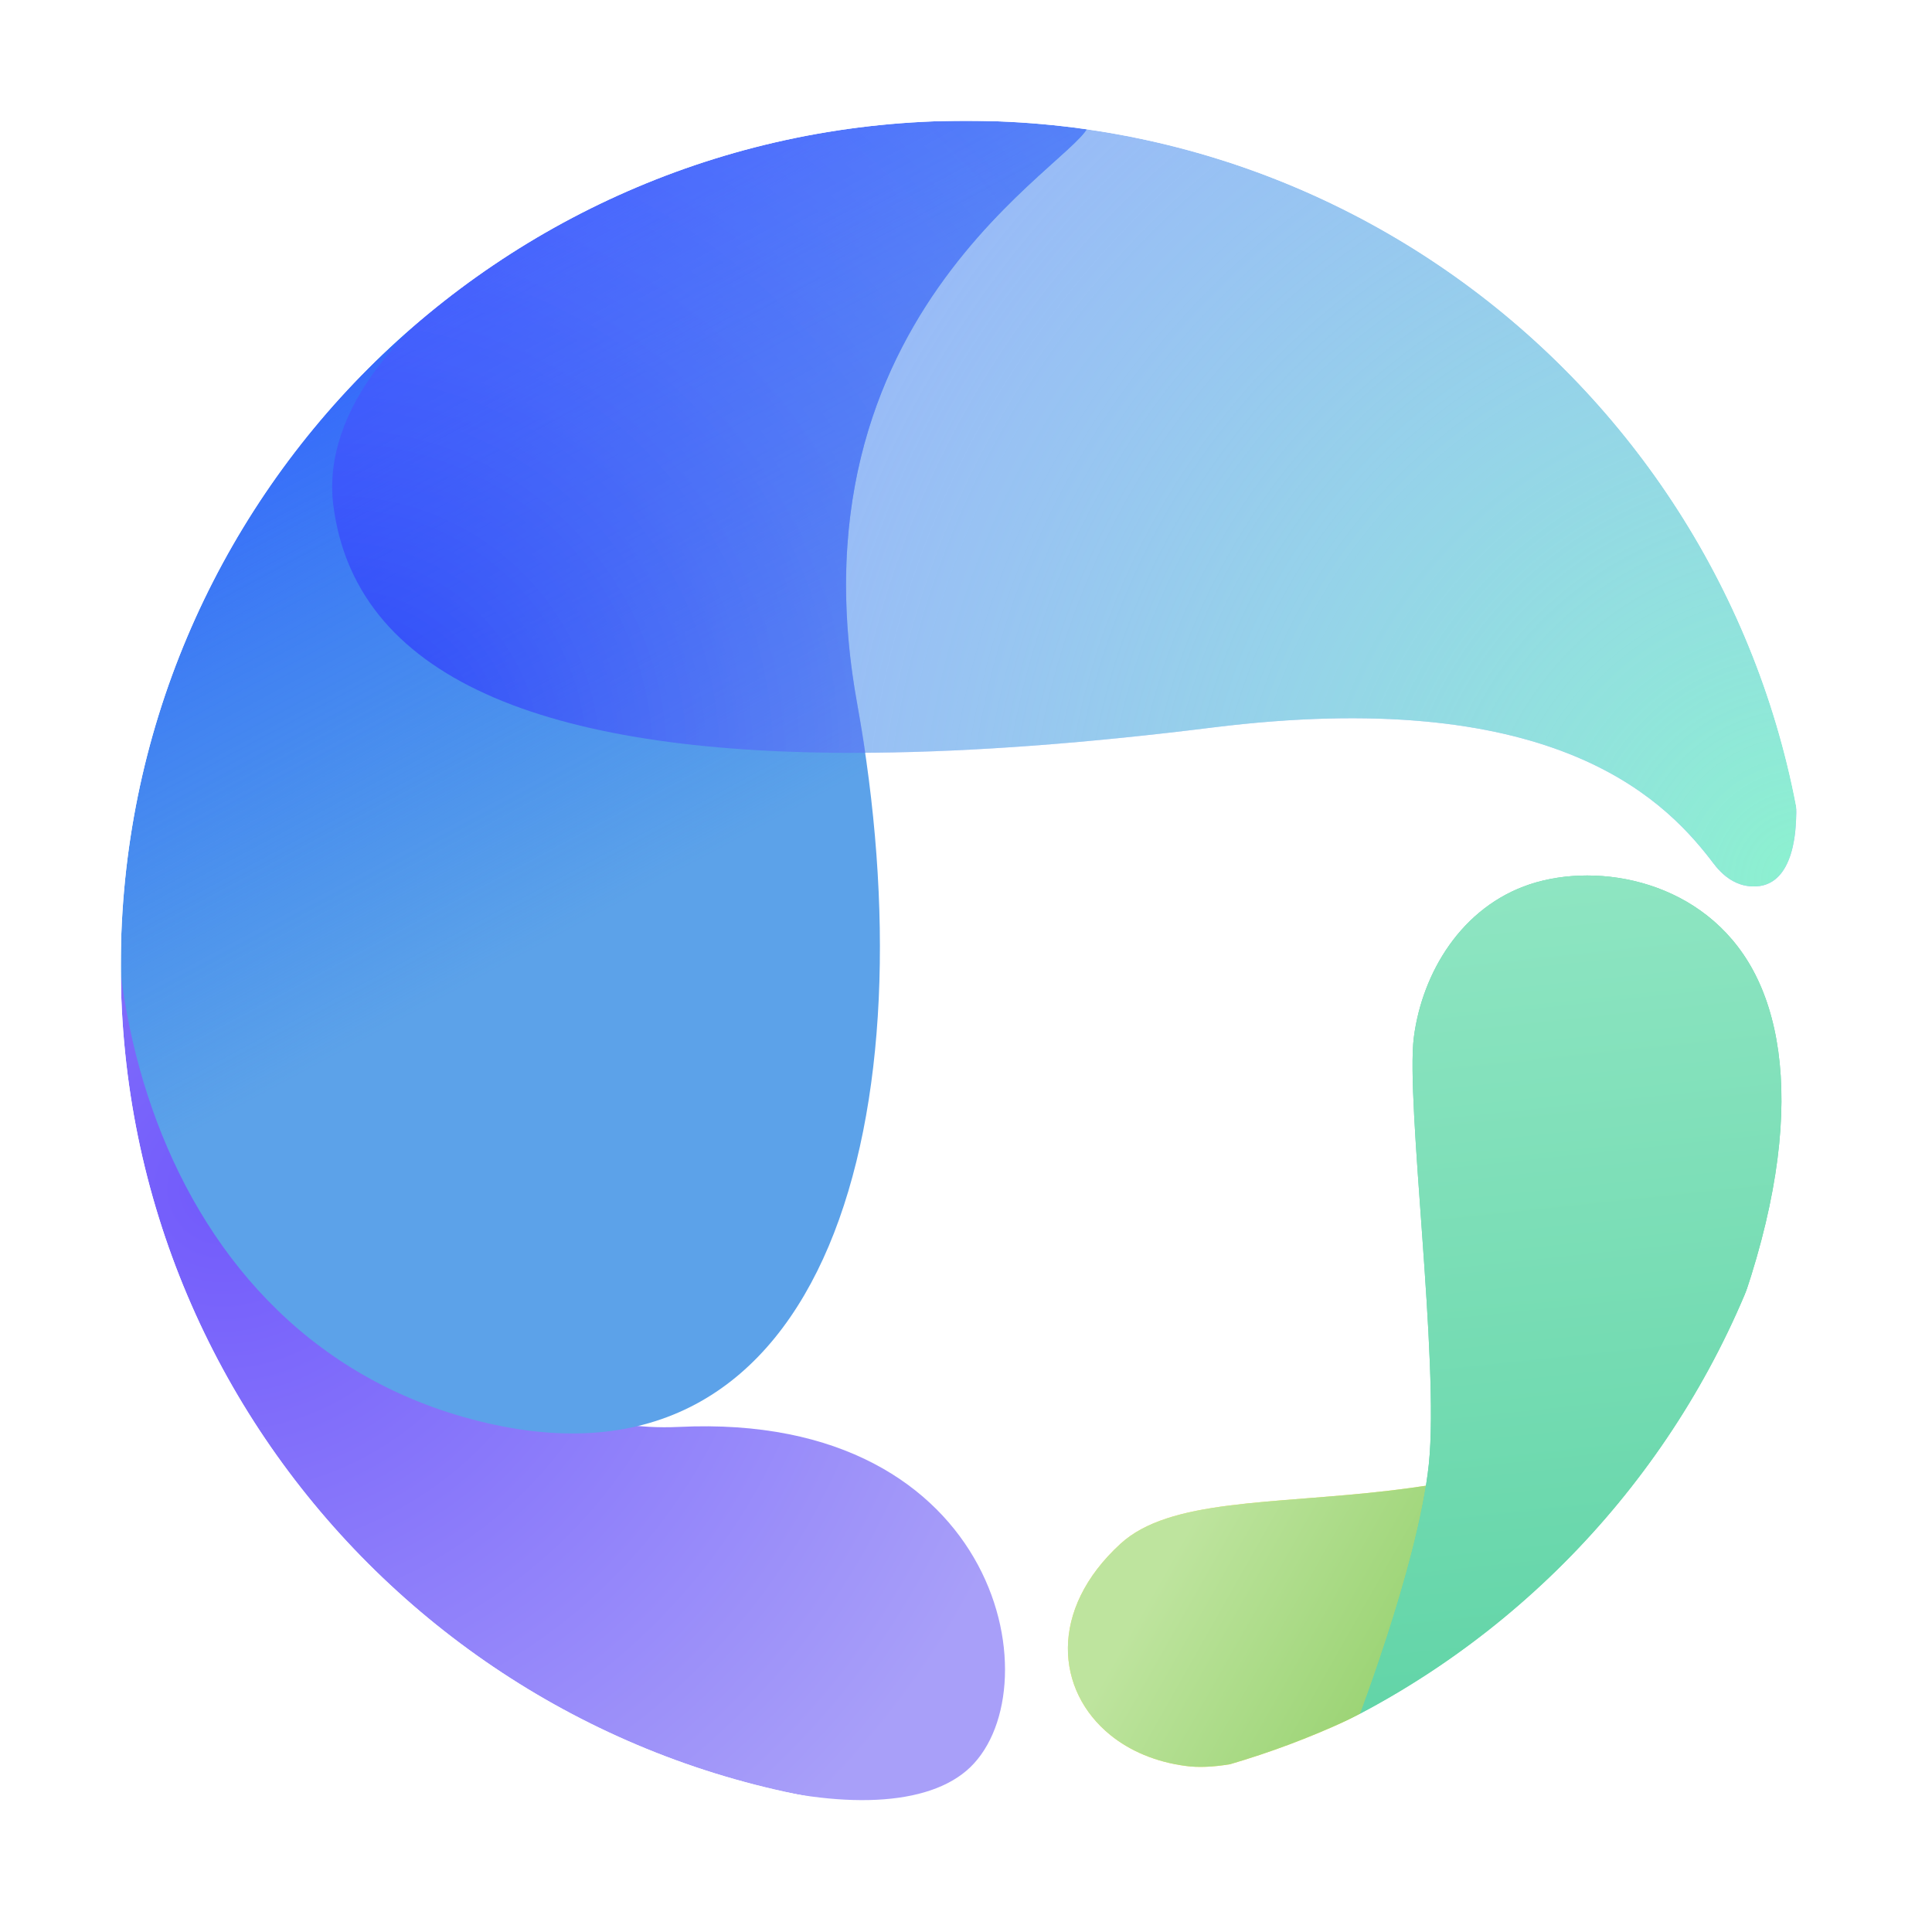
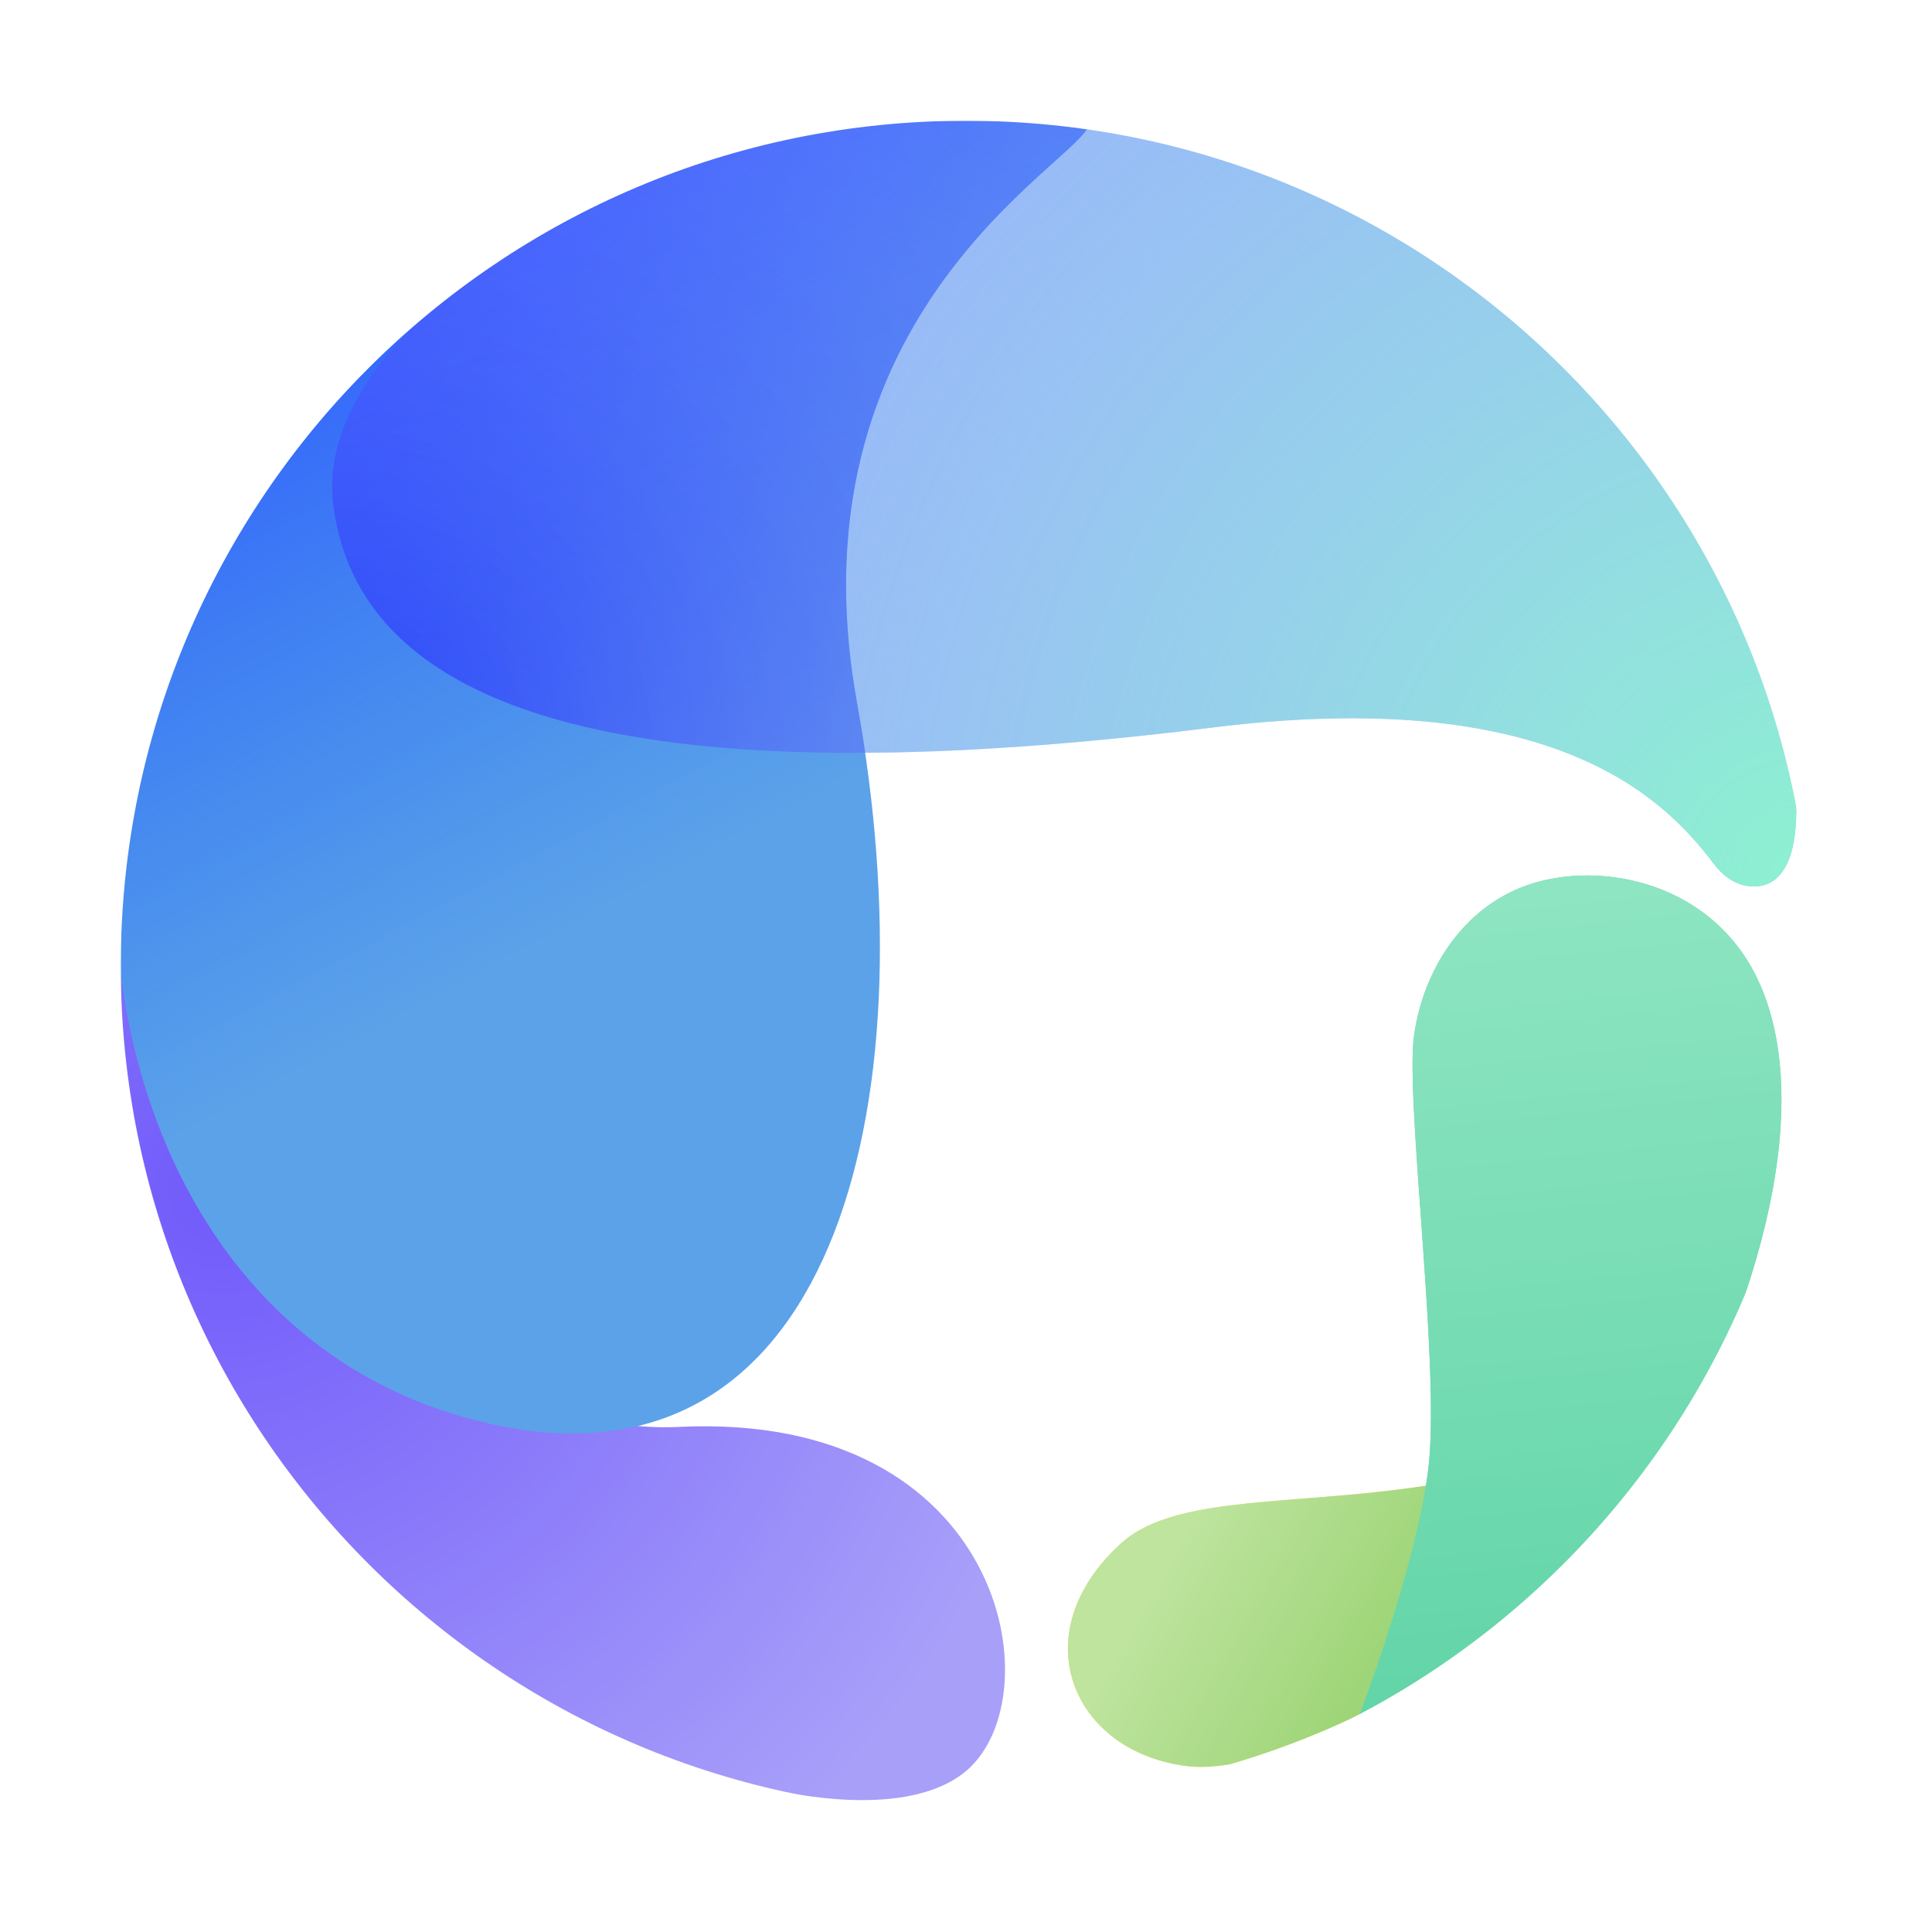
- <svg xmlns="http://www.w3.org/2000/svg" viewBox="0 0 16 16" width="16" height="16" fill="none" customFrame="#000000" mask="url(#mask_0)">
+ <svg xmlns="http://www.w3.org/2000/svg" viewBox="0 0 16 16" width="16" height="16" fill="none" customFrame="#000000">
  <mask id="mask_1" width="14" height="14" x="1" y="1" maskUnits="userSpaceOnUse">
    <g filter="url(#pixso_custom_mask_type_outline)">
      <circle id="椭圆形" cx="8" cy="8" r="7" fill="rgb(255,255,255)" />
      <circle id="椭圆形" cx="8" cy="8" r="6.857" stroke="rgb(151,151,151)" stroke-opacity="0" stroke-width="0.286" />
    </g>
  </mask>
  <defs>
    <filter id="pixso_custom_mask_type_outline">
      <feColorMatrix type="matrix" values="0 0 0 0 1 0 0 0 0 1 0 0 0 0 1 0 0 0 1 0 " />
    </filter>
    <radialGradient id="paint_radial_0" cx="0" cy="0" r="1" gradientUnits="userSpaceOnUse" gradientTransform="matrix(2.88324,6.47425,-6.47425,2.88324,6.47425,2.39917)">
      <stop stop-color="rgb(113,90,251)" offset="0" stop-opacity="1" />
      <stop stop-color="rgb(168,159,249)" offset="0.996" stop-opacity="1" />
    </radialGradient>
    <radialGradient id="paint_radial_1" cx="0" cy="0" r="1" gradientUnits="userSpaceOnUse" gradientTransform="matrix(-9.38306,7.94013,-7.94013,-9.38306,-0.0480053,6.415)">
      <stop stop-color="rgb(138,254,200)" offset="0" stop-opacity="1" />
      <stop stop-color="rgb(164,236,241)" offset="0.991" stop-opacity="0" />
    </radialGradient>
    <radialGradient id="paint_radial_2" cx="0" cy="0" r="1" gradientUnits="userSpaceOnUse" gradientTransform="matrix(8.77626,1.69557,-1.69557,8.77626,-1.68055,6.73624)">
      <stop stop-color="rgb(32,112,243)" offset="0" stop-opacity="0" />
      <stop stop-color="rgb(63,33,181)" offset="0.997" stop-opacity="1" />
    </radialGradient>
    <linearGradient id="paint_linear_0" x1="5.331" x2="8.051" y1="7.394" y2="2.323" gradientUnits="userSpaceOnUse">
      <stop stop-color="rgb(32,112,243)" offset="0" stop-opacity="0" />
      <stop stop-color="rgb(51,95,255)" offset="0.998" stop-opacity="1" />
    </linearGradient>
    <radialGradient id="paint_radial_3" cx="0" cy="0" r="1" gradientUnits="userSpaceOnUse" gradientTransform="matrix(-10.6932,-9.11255,9.11269,-10.6933,2.75098,6.2348)">
      <stop stop-color="rgb(25,24,255)" offset="0" stop-opacity="1" />
      <stop stop-color="rgb(255,255,255)" offset="1" stop-opacity="0" />
    </radialGradient>
    <linearGradient id="paint_linear_1" x1="4.633" x2="4.243" y1="0.221" y2="2.556" gradientUnits="userSpaceOnUse">
      <stop stop-color="rgb(190,228,158)" offset="0.086" stop-opacity="1" />
      <stop stop-color="rgb(154,211,115)" offset="1" stop-opacity="1" />
    </linearGradient>
    <linearGradient id="paint_linear_2" x1="2.051" x2="2.051" y1="0" y2="6.781" gradientUnits="userSpaceOnUse">
      <stop stop-color="rgb(142,229,194)" offset="0.004" stop-opacity="1" />
      <stop stop-color="rgb(99,213,168)" offset="0.979" stop-opacity="1" />
    </linearGradient>
  </defs>
-   <mask id="mask_0" width="14" height="14" x="1" y="1" maskUnits="userSpaceOnUse">
-     <g filter="url(#pixso_custom_mask_type_outline)">
-       <circle id="椭圆形" cx="8" cy="8" r="7" fill="rgb(255,255,255)" />
-       <circle id="椭圆形" cx="8" cy="8" r="6.857" stroke="rgb(151,151,151)" stroke-opacity="0" stroke-width="0.286" />
-     </g>
-   </mask>
  <rect id="light" width="16" height="16" x="0" y="0" />
  <g mask="url(#mask_1)">
    <path id="路径 11" d="M7.284 0C7.284 0 8.047 3.523 7.585 4.551C7.183 5.445 5.546 5.362 5.016 5.803C3.306 7.222 1.06 7.834 0.323 7.215C-0.414 6.596 0.003 4.234 2.701 4.365C5.398 4.496 7.284 0 7.284 0Z" fill="url(#paint_radial_0)" fill-rule="evenodd" transform="matrix(-1,0,0,1,8.32324,7.45215)" />
    <path id="路径 11" d="M7.284 0C7.284 0 7.324 0.183 7.379 0.478C7.38 0.48 7.38 0.483 7.381 0.486C7.512 1.18 7.721 2.118 7.724 3.117C7.724 3.125 7.734 3.498 7.734 3.505C7.734 3.938 7.693 4.312 7.585 4.551C7.183 5.445 5.546 5.362 5.016 5.803C3.306 7.222 1.06 7.834 0.323 7.215C0.116 7.041 0 6.73 0 6.375C0 5.466 0.761 4.271 2.701 4.365C4.724 4.464 6.29 1.959 6.947 0.701C6.998 0.604 7.043 0.515 7.082 0.435C7.214 0.167 7.284 0 7.284 0ZM7.325 1.927Q7.255 1.401 7.17 0.91Q6.776 1.659 6.235 2.4Q4.659 4.558 2.972 4.65C2.877 4.655 2.782 4.655 2.687 4.65Q1.469 4.591 0.839 5.171Q0.623 5.37 0.476 5.644C0.364 5.852 0.301 6.063 0.288 6.278C0.286 6.307 0.285 6.336 0.285 6.365C0.285 6.4 0.287 6.434 0.289 6.469Q0.316 6.836 0.507 6.996Q0.952 7.37 2.225 6.999Q3.617 6.593 4.833 5.583C5.002 5.442 5.362 5.303 5.913 5.165C6.726 4.961 7.197 4.717 7.324 4.434Q7.452 4.15 7.452 3.523C7.452 3.105 7.41 2.573 7.325 1.927Z" fill="rgb(151,151,151)" fill-opacity="0" fill-rule="evenodd" transform="matrix(-1,0,0,1,8.32324,7.45215)" />
    <path id="路径 8" d="M0.299 6.468C0.542 6.502 0.671 6.299 0.711 6.248C1.126 5.712 2.061 4.81 4.836 5.156C8.864 5.659 11.854 5.334 12.115 3.32C12.376 1.306 7.536 -0.821 4.142 0.32C0.747 1.461 -0.671 6.314 0.299 6.468Z" fill="rgb(151,170,252)" fill-rule="evenodd" transform="matrix(-1,0,0,1,14.876,0.869141)" />
    <path id="路径 8" d="M0.299 6.468C0.542 6.502 0.671 6.299 0.711 6.248C1.126 5.712 2.061 4.81 4.836 5.156C8.864 5.659 11.854 5.334 12.115 3.32C12.376 1.306 7.536 -0.821 4.142 0.32C0.747 1.461 -0.671 6.314 0.299 6.468Z" fill="url(#paint_radial_1)" fill-opacity="0.85" fill-rule="evenodd" transform="matrix(-1,0,0,1,14.876,0.869141)" />
    <path id="路径 8" d="M0.299 6.468C0.099 6.436 0 6.203 0 5.843C0 4.465 1.449 1.225 4.142 0.32C7.448 -0.792 12.125 1.198 12.125 3.163C12.125 3.215 12.122 3.268 12.115 3.32C11.854 5.334 8.864 5.659 4.836 5.156C2.755 4.896 1.709 5.339 1.14 5.802C0.951 5.957 0.815 6.114 0.711 6.248C0.708 6.252 0.705 6.256 0.701 6.261C0.652 6.328 0.524 6.499 0.299 6.468ZM0.485 6.073C0.571 5.962 0.664 5.858 0.765 5.761Q2.049 4.52 4.872 4.873Q10.748 5.606 11.674 3.801C11.755 3.643 11.808 3.47 11.832 3.283C11.834 3.265 11.836 3.246 11.837 3.227Q11.84 3.193 11.84 3.158Q11.84 2.622 11.256 2.044Q10.582 1.378 9.393 0.902Q8.852 0.686 8.293 0.545L8.293 0.545L8.292 0.545Q7.579 0.365 6.835 0.309Q5.396 0.2 4.233 0.591Q3.115 0.966 2.179 1.938Q1.374 2.774 0.841 3.887Q0.374 4.865 0.297 5.631Q0.285 5.75 0.285 5.849Q0.285 6.014 0.319 6.12C0.329 6.151 0.339 6.173 0.35 6.186C0.383 6.187 0.424 6.155 0.471 6.091Q0.48 6.079 0.485 6.073Z" fill="rgb(151,151,151)" fill-opacity="0" fill-rule="evenodd" transform="matrix(-1,0,0,1,14.876,0.869141)" />
    <path id="路径 9" d="M0.005 0.138C0.145 -0.102 2.666 -0.102 4.336 0.747C6.005 1.596 7.155 3.011 7.823 4.96C8.491 6.908 7.825 10.269 4.981 10.924C2.136 11.579 1.31 8.343 1.921 4.96C2.532 1.576 -0.134 0.378 0.005 0.138Z" fill="rgb(92,162,233)" fill-rule="evenodd" transform="matrix(-1,0,0,1,9.01855,0.862305)" />
    <path id="路径 9" d="M0.005 0.138C0.145 -0.102 2.666 -0.102 4.336 0.747C6.005 1.596 7.155 3.011 7.823 4.96C8.491 6.908 7.825 10.269 4.981 10.924C2.136 11.579 1.31 8.343 1.921 4.96C2.532 1.576 -0.134 0.378 0.005 0.138Z" fill="url(#paint_radial_2)" fill-opacity="0" fill-rule="evenodd" transform="matrix(-1,0,0,1,9.01855,0.862305)" />
    <path id="路径 9" d="M0.005 0.138C0.145 -0.102 2.666 -0.102 4.336 0.747C6.005 1.596 7.155 3.011 7.823 4.96C8.491 6.908 7.825 10.269 4.981 10.924C2.136 11.579 1.31 8.343 1.921 4.96C2.532 1.576 -0.134 0.378 0.005 0.138Z" fill="url(#paint_linear_0)" fill-rule="evenodd" transform="matrix(-1,0,0,1,9.01855,0.862305)" />
    <path id="路径 9" d="M0.005 0.138C0.145 -0.102 2.666 -0.102 4.336 0.747C6.005 1.596 7.155 3.011 7.823 4.96C7.979 5.414 8.062 5.945 8.062 6.501C8.062 8.328 7.162 10.422 4.981 10.924C2.717 11.446 1.731 9.502 1.731 6.982C1.731 6.335 1.796 5.65 1.921 4.96C1.984 4.611 2.012 4.285 2.012 3.981C2.012 2.028 0.846 0.98 0.29 0.479C0.115 0.322 0 0.219 0 0.158C0 0.151 0.002 0.144 0.005 0.138ZM4.206 1.001Q3.137 0.457 1.571 0.318Q0.97 0.265 0.527 0.297C0.523 0.298 0.519 0.298 0.515 0.298Q1.373 1.077 1.774 1.83Q1.936 2.133 2.048 2.454L2.048 2.454Q2.298 3.172 2.298 3.978Q2.298 4.477 2.202 5.01Q2.004 6.105 2.004 7.029Q2.004 8.366 2.418 9.345Q2.787 10.219 3.431 10.539Q4.048 10.846 4.916 10.646C5.411 10.532 5.844 10.336 6.215 10.059L6.216 10.059Q7.028 9.453 7.451 8.326Q7.799 7.402 7.799 6.517C7.799 6.353 7.79 6.191 7.772 6.03C7.736 5.7 7.663 5.374 7.553 5.052Q6.859 3.028 5.458 1.833L5.458 1.833Q4.89 1.349 4.206 1.001Z" fill="rgb(151,151,151)" fill-opacity="0" fill-rule="evenodd" transform="matrix(-1,0,0,1,9.01855,0.862305)" />
    <path id="形状结合" d="M8.471 0.871C8.777 0.89 8.977 0.937 9.014 1C9.017 1.006 9.019 1.013 9.019 1.02C9.019 1.08 8.904 1.184 8.729 1.341C8.173 1.841 7.007 2.889 7.007 4.843C7.007 5.147 7.035 5.472 7.098 5.821C7.123 5.959 7.146 6.097 7.166 6.235C4.654 6.249 2.955 5.685 2.761 4.189C2.754 4.137 2.751 4.084 2.751 4.032C2.751 2.489 5.633 0.932 8.471 0.871Z" opacity="0.6" fill="rgb(201,246,249)" fill-opacity="0" fill-rule="evenodd" />
    <path id="形状结合" d="M8.471 0.871C8.777 0.89 8.977 0.937 9.014 1C9.017 1.006 9.019 1.013 9.019 1.02C9.019 1.08 8.904 1.184 8.729 1.341C8.173 1.841 7.007 2.889 7.007 4.843C7.007 5.147 7.035 5.472 7.098 5.821C7.123 5.959 7.146 6.097 7.166 6.235C4.654 6.249 2.955 5.685 2.761 4.189C2.754 4.137 2.751 4.084 2.751 4.032C2.751 2.489 5.633 0.932 8.471 0.871Z" opacity="0.6" fill="url(#paint_radial_3)" fill-rule="evenodd" />
    <path id="形状结合" d="M8.471 0.871C8.777 0.89 8.977 0.937 9.014 1C9.017 1.006 9.019 1.013 9.019 1.02C9.019 1.08 8.904 1.184 8.729 1.341C8.173 1.841 7.007 2.889 7.007 4.843C7.007 5.147 7.035 5.472 7.098 5.821C7.123 5.959 7.146 6.097 7.166 6.235C4.654 6.249 2.955 5.685 2.761 4.189C2.754 4.137 2.751 4.084 2.751 4.032C2.751 2.489 5.633 0.932 8.471 0.871ZM8.465 1.157Q6.967 1.191 5.65 1.698L5.65 1.698L5.65 1.698Q5.154 1.889 4.684 2.146Q3.083 3.025 3.038 3.977Q3.037 4.004 3.037 4.032C3.037 4.073 3.039 4.113 3.044 4.153C3.195 5.312 4.456 5.91 6.83 5.947C6.826 5.922 6.821 5.897 6.817 5.872Q6.721 5.342 6.721 4.843Q6.721 4.002 6.991 3.26L6.991 3.259Q7.155 2.809 7.418 2.394Q7.791 1.806 8.504 1.16C8.491 1.159 8.478 1.158 8.465 1.157Z" opacity="0.6" fill="rgb(151,151,151)" fill-opacity="0" fill-rule="evenodd" />
    <path id="形状结合" d="M5.582 1.873C4.452 2.655 3.081 3.114 1.602 3.114C1.051 3.114 0.515 3.05 0 2.929C2.761 2.755 3.644 0.182 4.734 0.019C5.536 -0.101 6.018 0.369 6.018 0.951C6.018 1.159 5.956 1.382 5.824 1.597C5.771 1.685 5.689 1.778 5.582 1.873Z" fill="rgb(253,229,92)" fill-rule="evenodd" transform="matrix(-0.62932,0.777146,0.777146,0.62932,12.2441,9.09375)" />
    <path id="形状结合" d="M5.582 1.873C4.452 2.655 3.081 3.114 1.602 3.114C1.051 3.114 0.515 3.05 0 2.929C2.761 2.755 3.644 0.182 4.734 0.019C5.536 -0.101 6.018 0.369 6.018 0.951C6.018 1.159 5.956 1.382 5.824 1.597C5.771 1.685 5.689 1.778 5.582 1.873Z" fill="url(#paint_linear_1)" fill-rule="evenodd" transform="matrix(-0.62932,0.777146,0.777146,0.62932,12.2441,9.09375)" />
    <path id="形状结合" d="M5.582 1.873C4.452 2.655 3.081 3.114 1.602 3.114C1.051 3.114 0.515 3.05 0 2.929C2.761 2.755 3.644 0.182 4.734 0.019C5.536 -0.101 6.018 0.369 6.018 0.951C6.018 1.159 5.956 1.382 5.824 1.597C5.771 1.685 5.689 1.778 5.582 1.873ZM5.404 1.649C5.485 1.575 5.544 1.508 5.581 1.448Q5.729 1.205 5.732 0.961L5.732 0.951Q5.732 0.76 5.65 0.618L5.65 0.618Q5.594 0.521 5.499 0.446Q5.478 0.429 5.455 0.413L5.455 0.413Q5.196 0.239 4.776 0.301Q4.465 0.348 3.692 1.162Q2.847 2.053 2.261 2.447Q1.93 2.669 1.58 2.828L1.602 2.828Q2.675 2.828 3.648 2.517Q4.571 2.223 5.404 1.649Z" fill="rgb(151,151,151)" fill-opacity="0" fill-rule="evenodd" transform="matrix(-0.62932,0.777146,0.777146,0.62932,12.2441,9.09375)" />
    <path id="路径 10" d="M1.9 0.031C2.485 0.158 2.866 0.666 2.991 1.191C3.115 1.715 3.06 3.88 3.237 4.719C3.415 5.558 4.101 6.879 4.101 6.879C4.101 6.879 2.368 6.678 1.19 4.862C0.012 3.046 -0.183 1.716 0.139 0.934C0.461 0.152 1.315 -0.095 1.9 0.031Z" fill="rgb(99,213,168)" fill-rule="evenodd" transform="matrix(-0.994522,0.104528,0.104528,0.994522,14.5591,7.09277)" />
    <path id="路径 10" d="M1.9 0.031C2.485 0.158 2.866 0.666 2.991 1.191C3.115 1.715 3.06 3.88 3.237 4.719C3.415 5.558 4.101 6.879 4.101 6.879C4.101 6.879 2.368 6.678 1.19 4.862C0.012 3.046 -0.183 1.716 0.139 0.934C0.461 0.152 1.315 -0.095 1.9 0.031Z" fill="url(#paint_linear_2)" fill-rule="evenodd" transform="matrix(-0.994522,0.104528,0.104528,0.994522,14.5591,7.09277)" />
    <path id="路径 10" d="M2.991 1.191C3.115 1.715 3.06 3.88 3.237 4.719C3.361 5.302 3.73 6.119 3.944 6.563C4.037 6.757 4.101 6.879 4.101 6.879C4.101 6.879 3.963 6.863 3.739 6.8C3.169 6.637 2.036 6.166 1.19 4.862C0.338 3.549 0 2.49 0 1.708C0 1.409 0.049 1.151 0.139 0.934C0.461 0.152 1.315 -0.095 1.9 0.031C2.485 0.158 2.866 0.666 2.991 1.191ZM3.567 6.447Q3.103 5.465 2.958 4.778C2.89 4.459 2.838 3.756 2.803 2.669C2.776 1.869 2.746 1.398 2.713 1.257Q2.591 0.747 2.269 0.502Q2.087 0.364 1.839 0.311C1.768 0.295 1.697 0.286 1.625 0.284L1.625 0.284Q1.333 0.273 1.036 0.404Q0.783 0.515 0.615 0.702Q0.483 0.849 0.403 1.043Q0.27 1.365 0.27 1.757Q0.27 2.92 1.43 4.706Q1.9 5.432 2.554 5.904Q2.862 6.127 3.211 6.294Q3.398 6.383 3.567 6.447Z" fill="rgb(151,151,151)" fill-opacity="0" fill-rule="evenodd" transform="matrix(-0.994522,0.104528,0.104528,0.994522,14.5591,7.09277)" />
  </g>
</svg>
